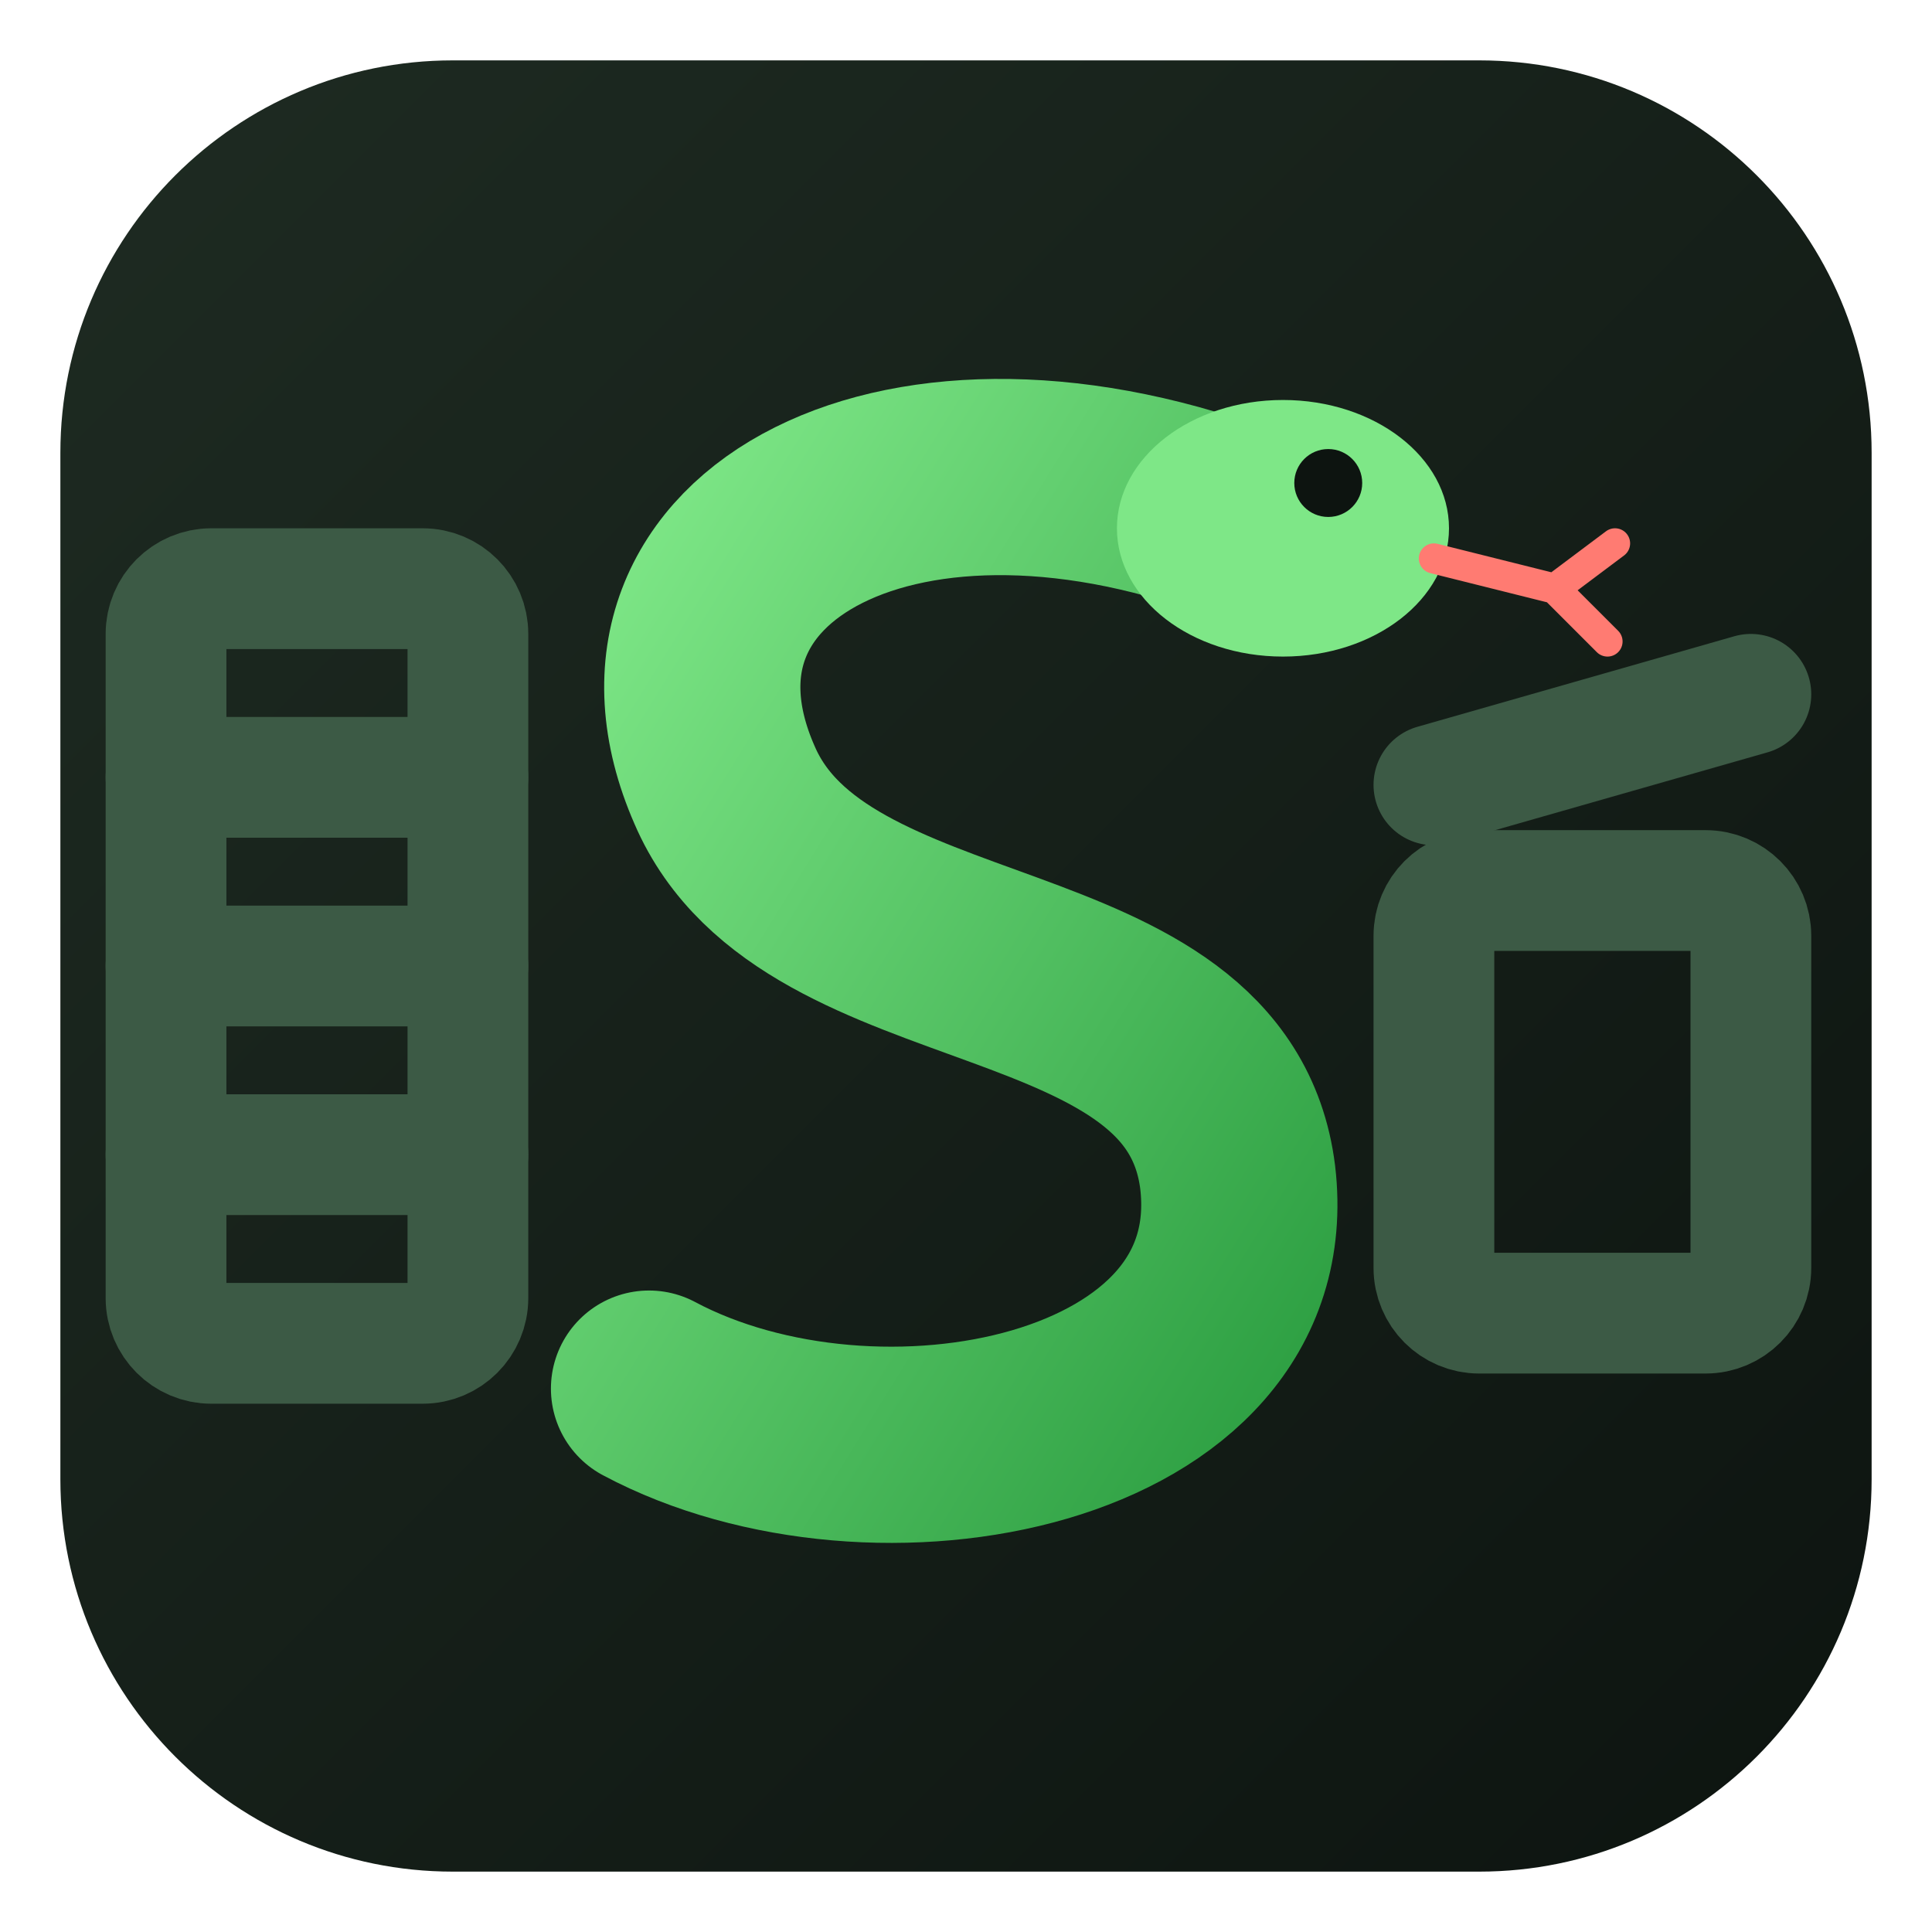
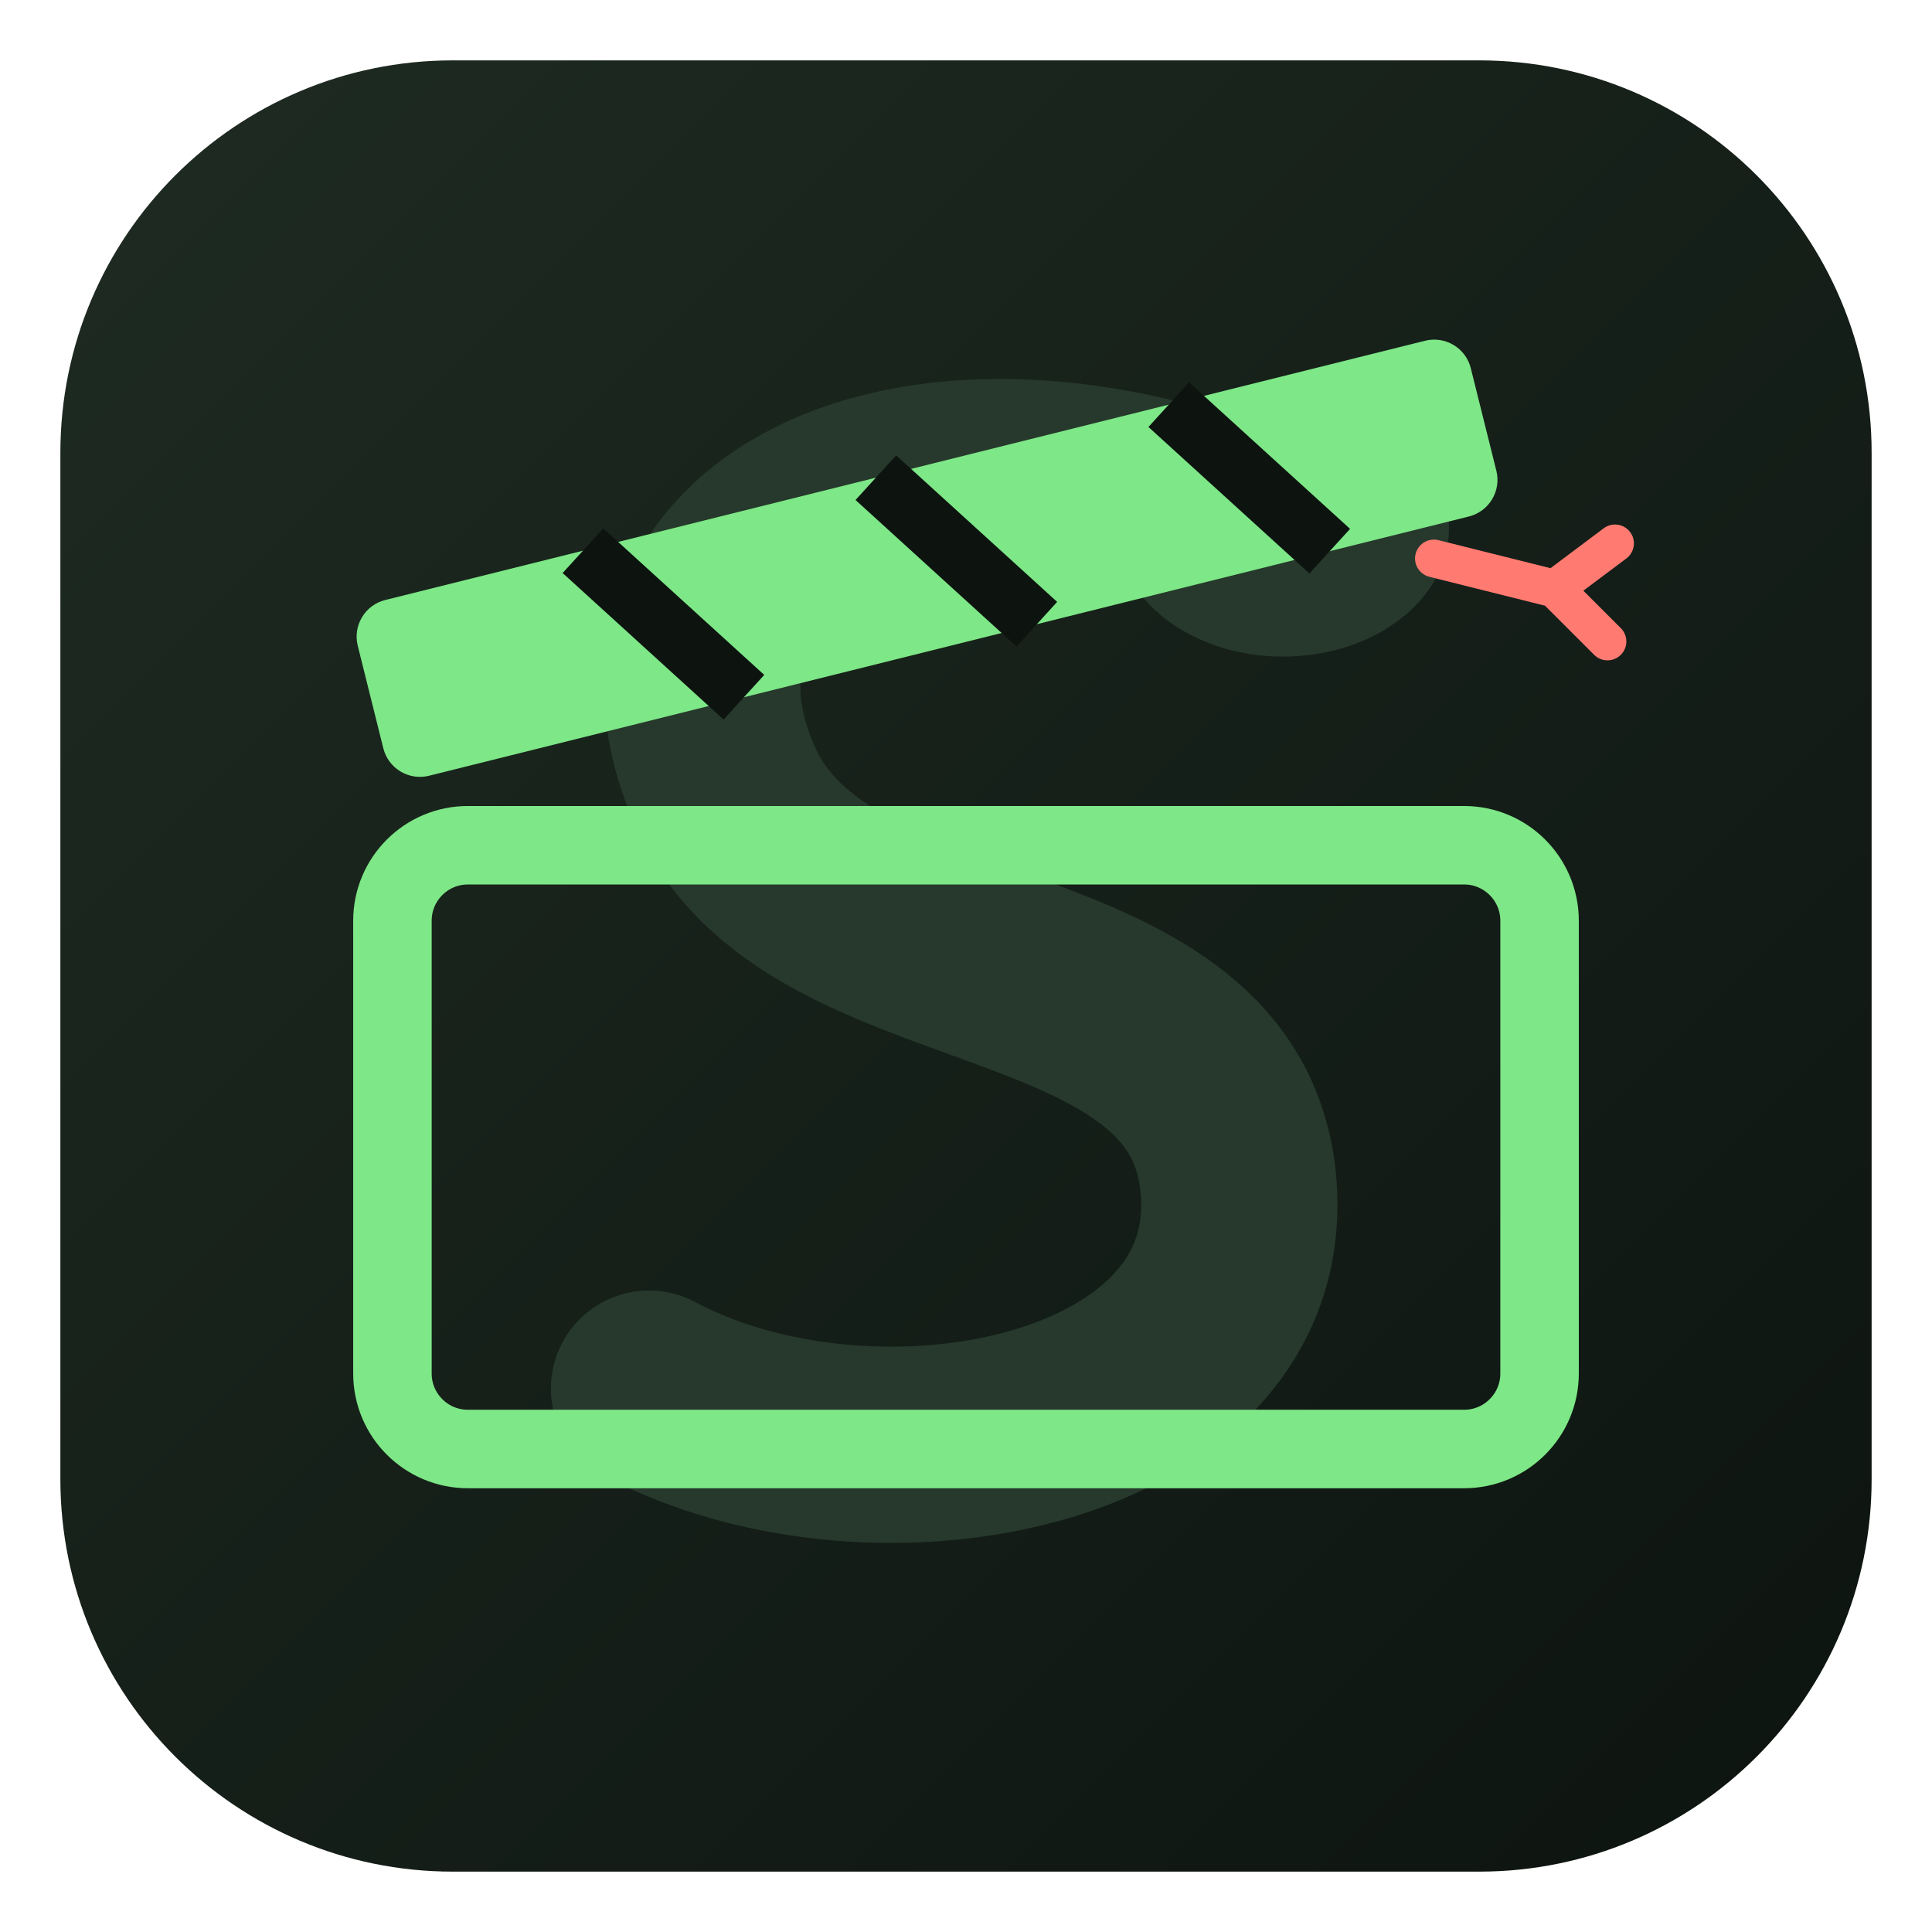
<svg xmlns="http://www.w3.org/2000/svg" viewBox="0 0 256 256">
  <defs>
    <linearGradient id="bg" x1="0" y1="0" x2="1" y2="1">
      <stop offset="0" stop-color="#1e2b22" />
      <stop offset="1" stop-color="#0d1410" />
    </linearGradient>
-     <linearGradient id="body" x1="0" y1="0" x2="1" y2="1">
-       <stop offset="0" stop-color="#7ee787" />
-       <stop offset="1" stop-color="#2ea043" />
-     </linearGradient>
  </defs>
  <rect x="8" y="8" width="240" height="240" rx="52" fill="url(#bg)" />
-   <rect x="22" y="78" width="40" height="100" rx="6" fill="none" stroke="#3c5a45" stroke-width="16" stroke-linecap="round" stroke-linejoin="round" />
-   <path d="M22 103 L62 103 M22 128 L62 128 M22 153 L62 153" fill="none" stroke="#3c5a45" stroke-width="16" stroke-linecap="round" stroke-linejoin="round" />
-   <rect x="190" y="118" width="42" height="56" rx="6" fill="none" stroke="#3c5a45" stroke-width="16" stroke-linecap="round" stroke-linejoin="round" />
-   <path d="M190 104 L232 92" fill="none" stroke="#3c5a45" stroke-width="16" stroke-linecap="round" stroke-linejoin="round" />
-   <path d="M166 70 C 120 52, 82 72, 96 104 C 108 132, 160 124, 164 156 C 168 190, 116 200, 86 184" fill="none" stroke="url(#body)" stroke-width="26" stroke-linecap="round" />
-   <ellipse cx="170" cy="70" rx="22" ry="17" fill="#7ee787" />
-   <circle cx="176" cy="64" r="4.5" fill="#0d1410" />
-   <path d="M190 74 L206 78 M206 78 L214 72 M206 78 L213 85" stroke="#ff7b72" stroke-width="4" stroke-linecap="round" fill="none" />
+   <path d="M166 70 C 120 52, 82 72, 96 104 C 108 132, 160 124, 164 156 C 168 190, 116 200, 86 184" fill="none" stroke="#26392c" stroke-width="26" stroke-linecap="round" />
+   <ellipse cx="170" cy="70" rx="22" ry="17" fill="#26392c" />
+   <path d="M190 74 L206 78 M206 78 L214 72 M206 78 L213 85" stroke="#ff7b72" stroke-width="5" stroke-linecap="round" fill="none" />
+   <rect x="52" y="112" width="152" height="80" rx="10" fill="none" stroke="#7ee787" stroke-width="10.4" stroke-linecap="round" stroke-linejoin="round" />
+   <g transform="rotate(-14 52 104)">
+     <rect x="52" y="80" width="152" height="24" rx="5" fill="#7ee787" />
+     <path d="M84 80 L100 104 M124 80 L140 104 M164 80 L180 104" stroke="#0d1410" stroke-width="8" />
+   </g>
</svg>
